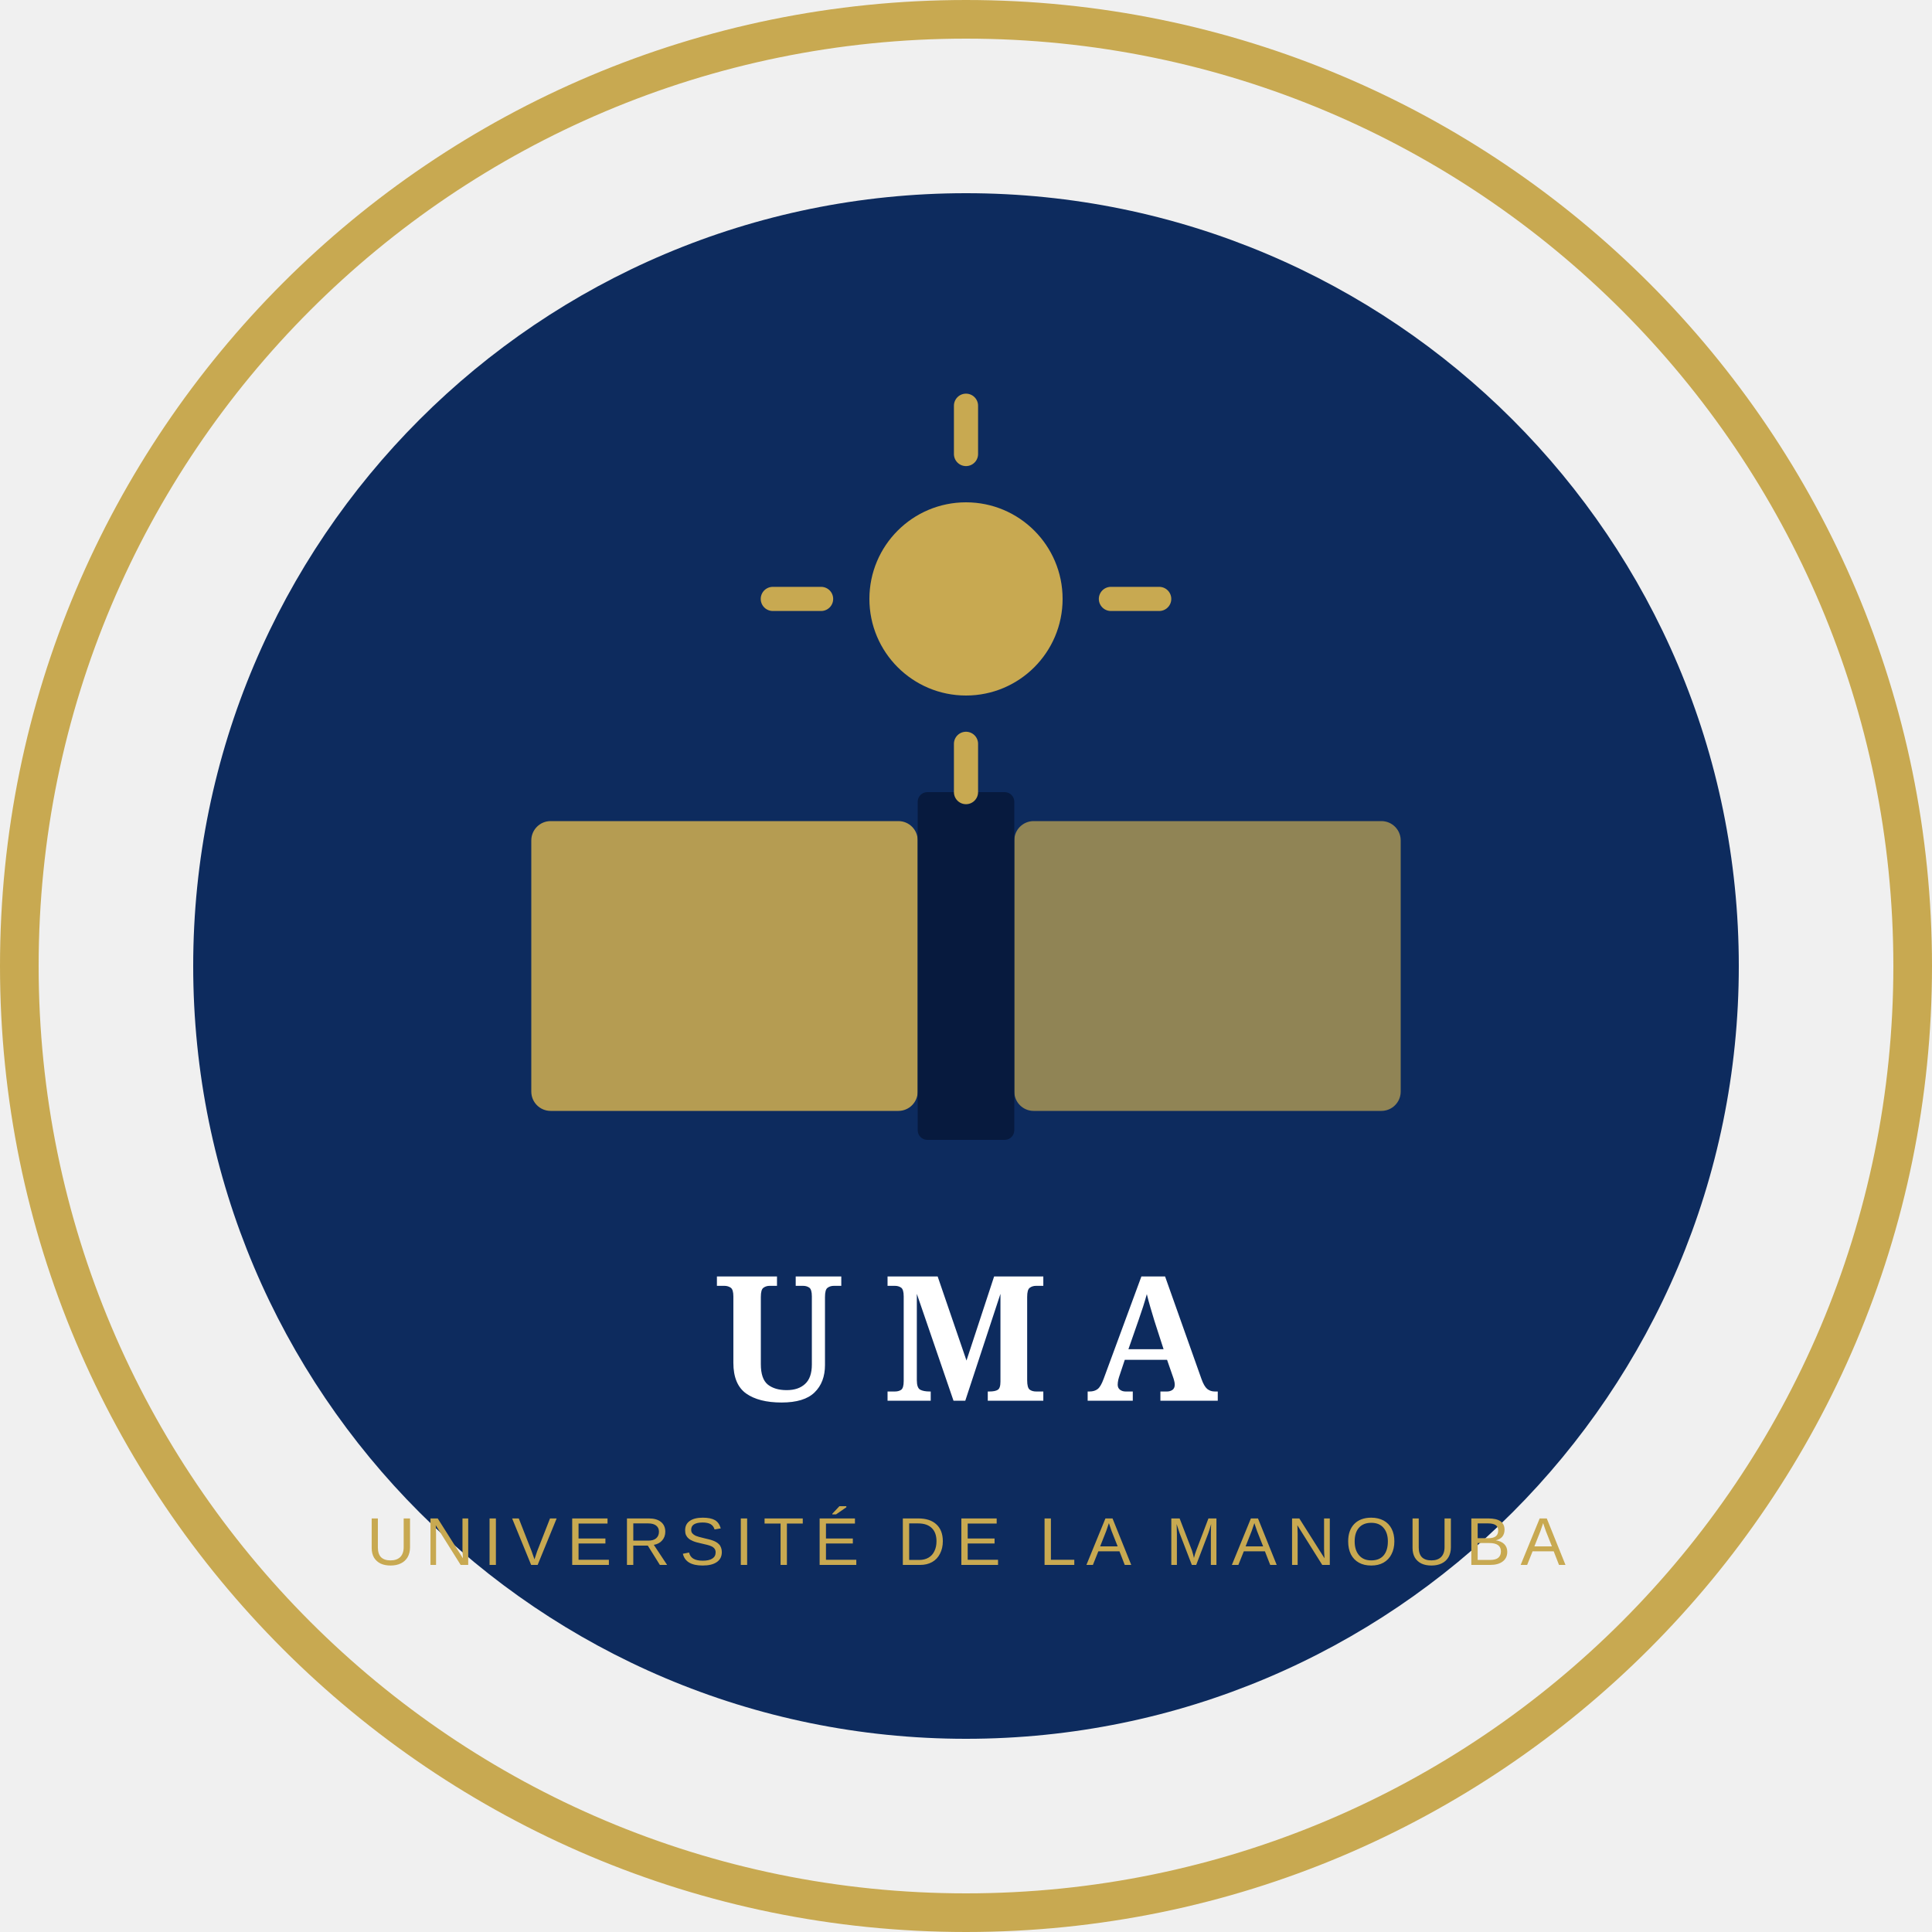
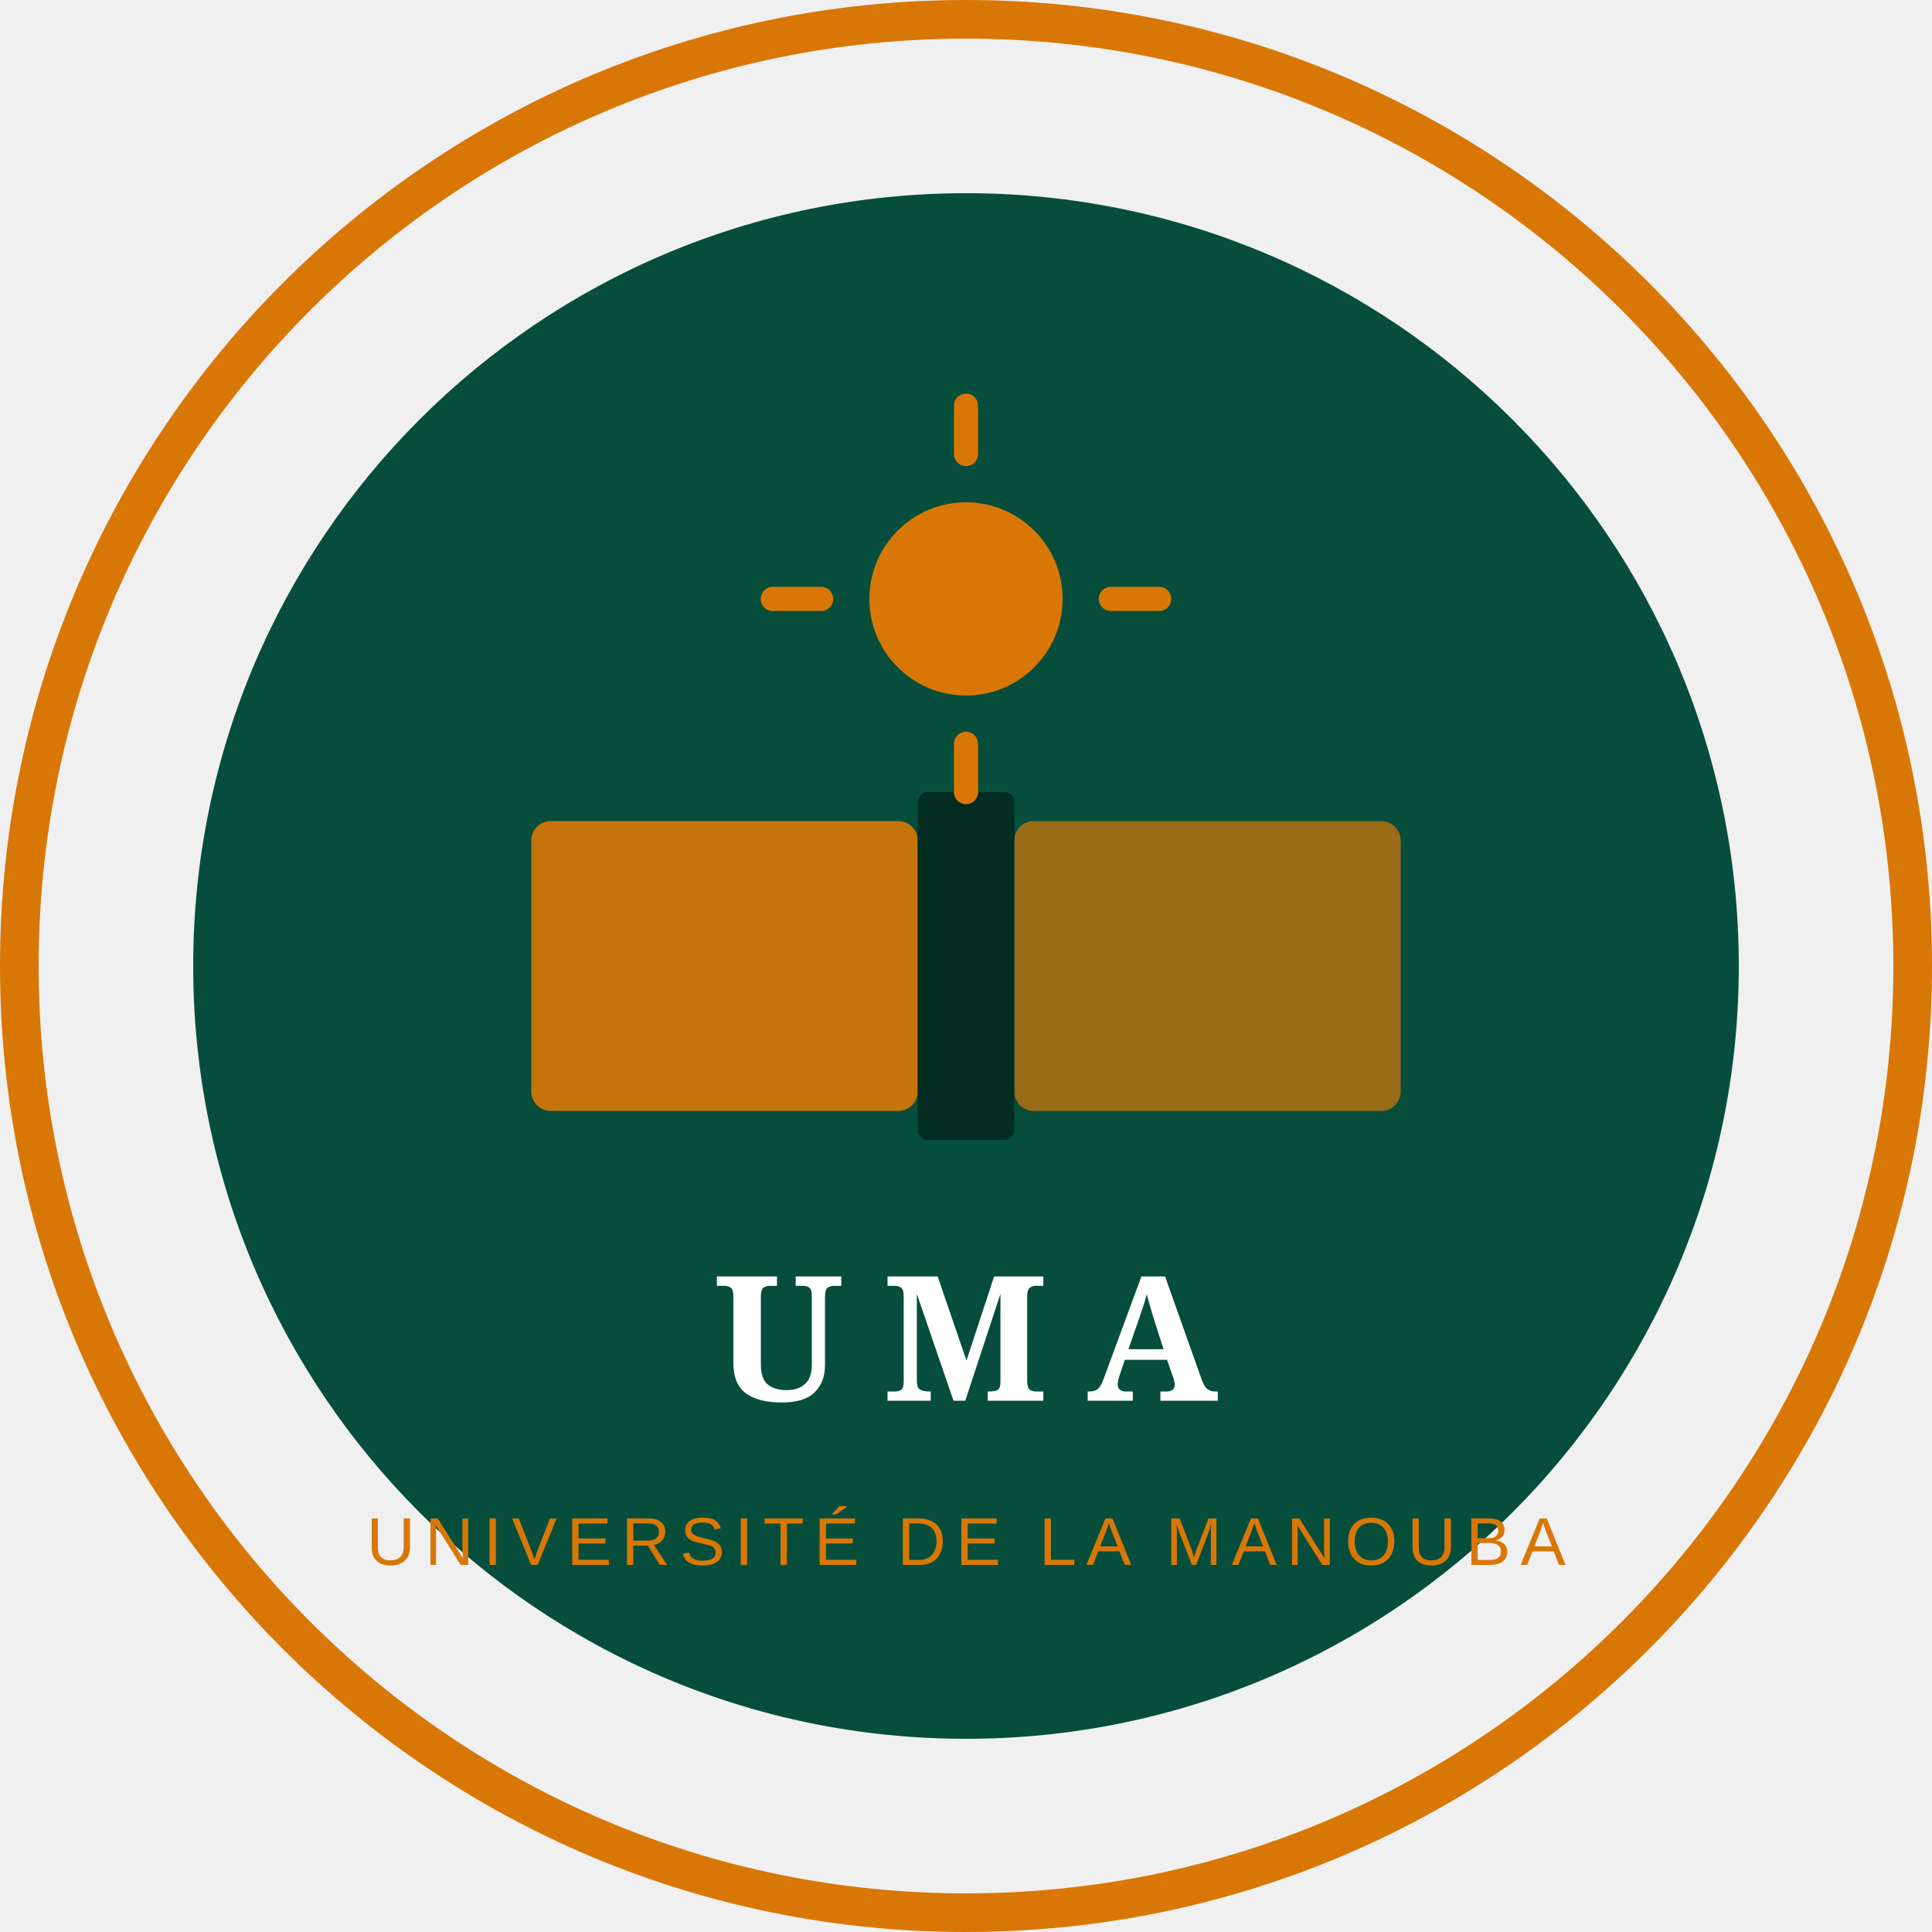
<svg xmlns="http://www.w3.org/2000/svg" viewBox="0 0 200 200" fill="none">
-   <circle cx="100" cy="100" r="98" stroke="#C8A951" stroke-width="4" />
-   <circle cx="100" cy="100" r="80" fill="#0D2B5E" />
-   <rect x="55" y="85" width="40" height="30" rx="2" fill="#C8A951" opacity="0.9" />
-   <rect x="105" y="85" width="40" height="30" rx="2" fill="#C8A951" opacity="0.7" />
-   <rect x="95" y="82" width="10" height="36" rx="1" fill="#071A3E" />
-   <circle cx="100" cy="62" r="10" fill="#C8A951" />
-   <line x1="100" y1="47" x2="100" y2="42" stroke="#C8A951" stroke-width="2.5" stroke-linecap="round" />
-   <line x1="100" y1="82" x2="100" y2="77" stroke="#C8A951" stroke-width="2.5" stroke-linecap="round" />
-   <line x1="85" y1="62" x2="80" y2="62" stroke="#C8A951" stroke-width="2.5" stroke-linecap="round" />
-   <line x1="120" y1="62" x2="115" y2="62" stroke="#C8A951" stroke-width="2.5" stroke-linecap="round" />
+   <circle cx="100" cy="100" r="98" stroke="#D97706" stroke-width="4" />
+   <circle cx="100" cy="100" r="80" fill="#064E3B" />
+   <rect x="55" y="85" width="40" height="30" rx="2" fill="#D97706" opacity="0.9" />
+   <rect x="105" y="85" width="40" height="30" rx="2" fill="#D97706" opacity="0.7" />
+   <rect x="95" y="82" width="10" height="36" rx="1" fill="#022C22" />
+   <circle cx="100" cy="62" r="10" fill="#D97706" />
+   <line x1="100" y1="47" x2="100" y2="42" stroke="#D97706" stroke-width="2.5" stroke-linecap="round" />
+   <line x1="100" y1="82" x2="100" y2="77" stroke="#D97706" stroke-width="2.5" stroke-linecap="round" />
+   <line x1="85" y1="62" x2="80" y2="62" stroke="#D97706" stroke-width="2.5" stroke-linecap="round" />
+   <line x1="120" y1="62" x2="115" y2="62" stroke="#D97706" stroke-width="2.5" stroke-linecap="round" />
  <text x="100" y="145" font-family="Georgia,serif" font-size="18" font-weight="bold" fill="white" text-anchor="middle" letter-spacing="4">UMA</text>
-   <text x="100" y="162" font-family="Arial,sans-serif" font-size="7" fill="#C8A951" text-anchor="middle" letter-spacing="1">UNIVERSITÉ DE LA MANOUBA</text>
+   <text x="100" y="162" font-family="Arial,sans-serif" font-size="7" fill="#D97706" text-anchor="middle" letter-spacing="1">UNIVERSITÉ DE LA MANOUBA</text>
</svg>
